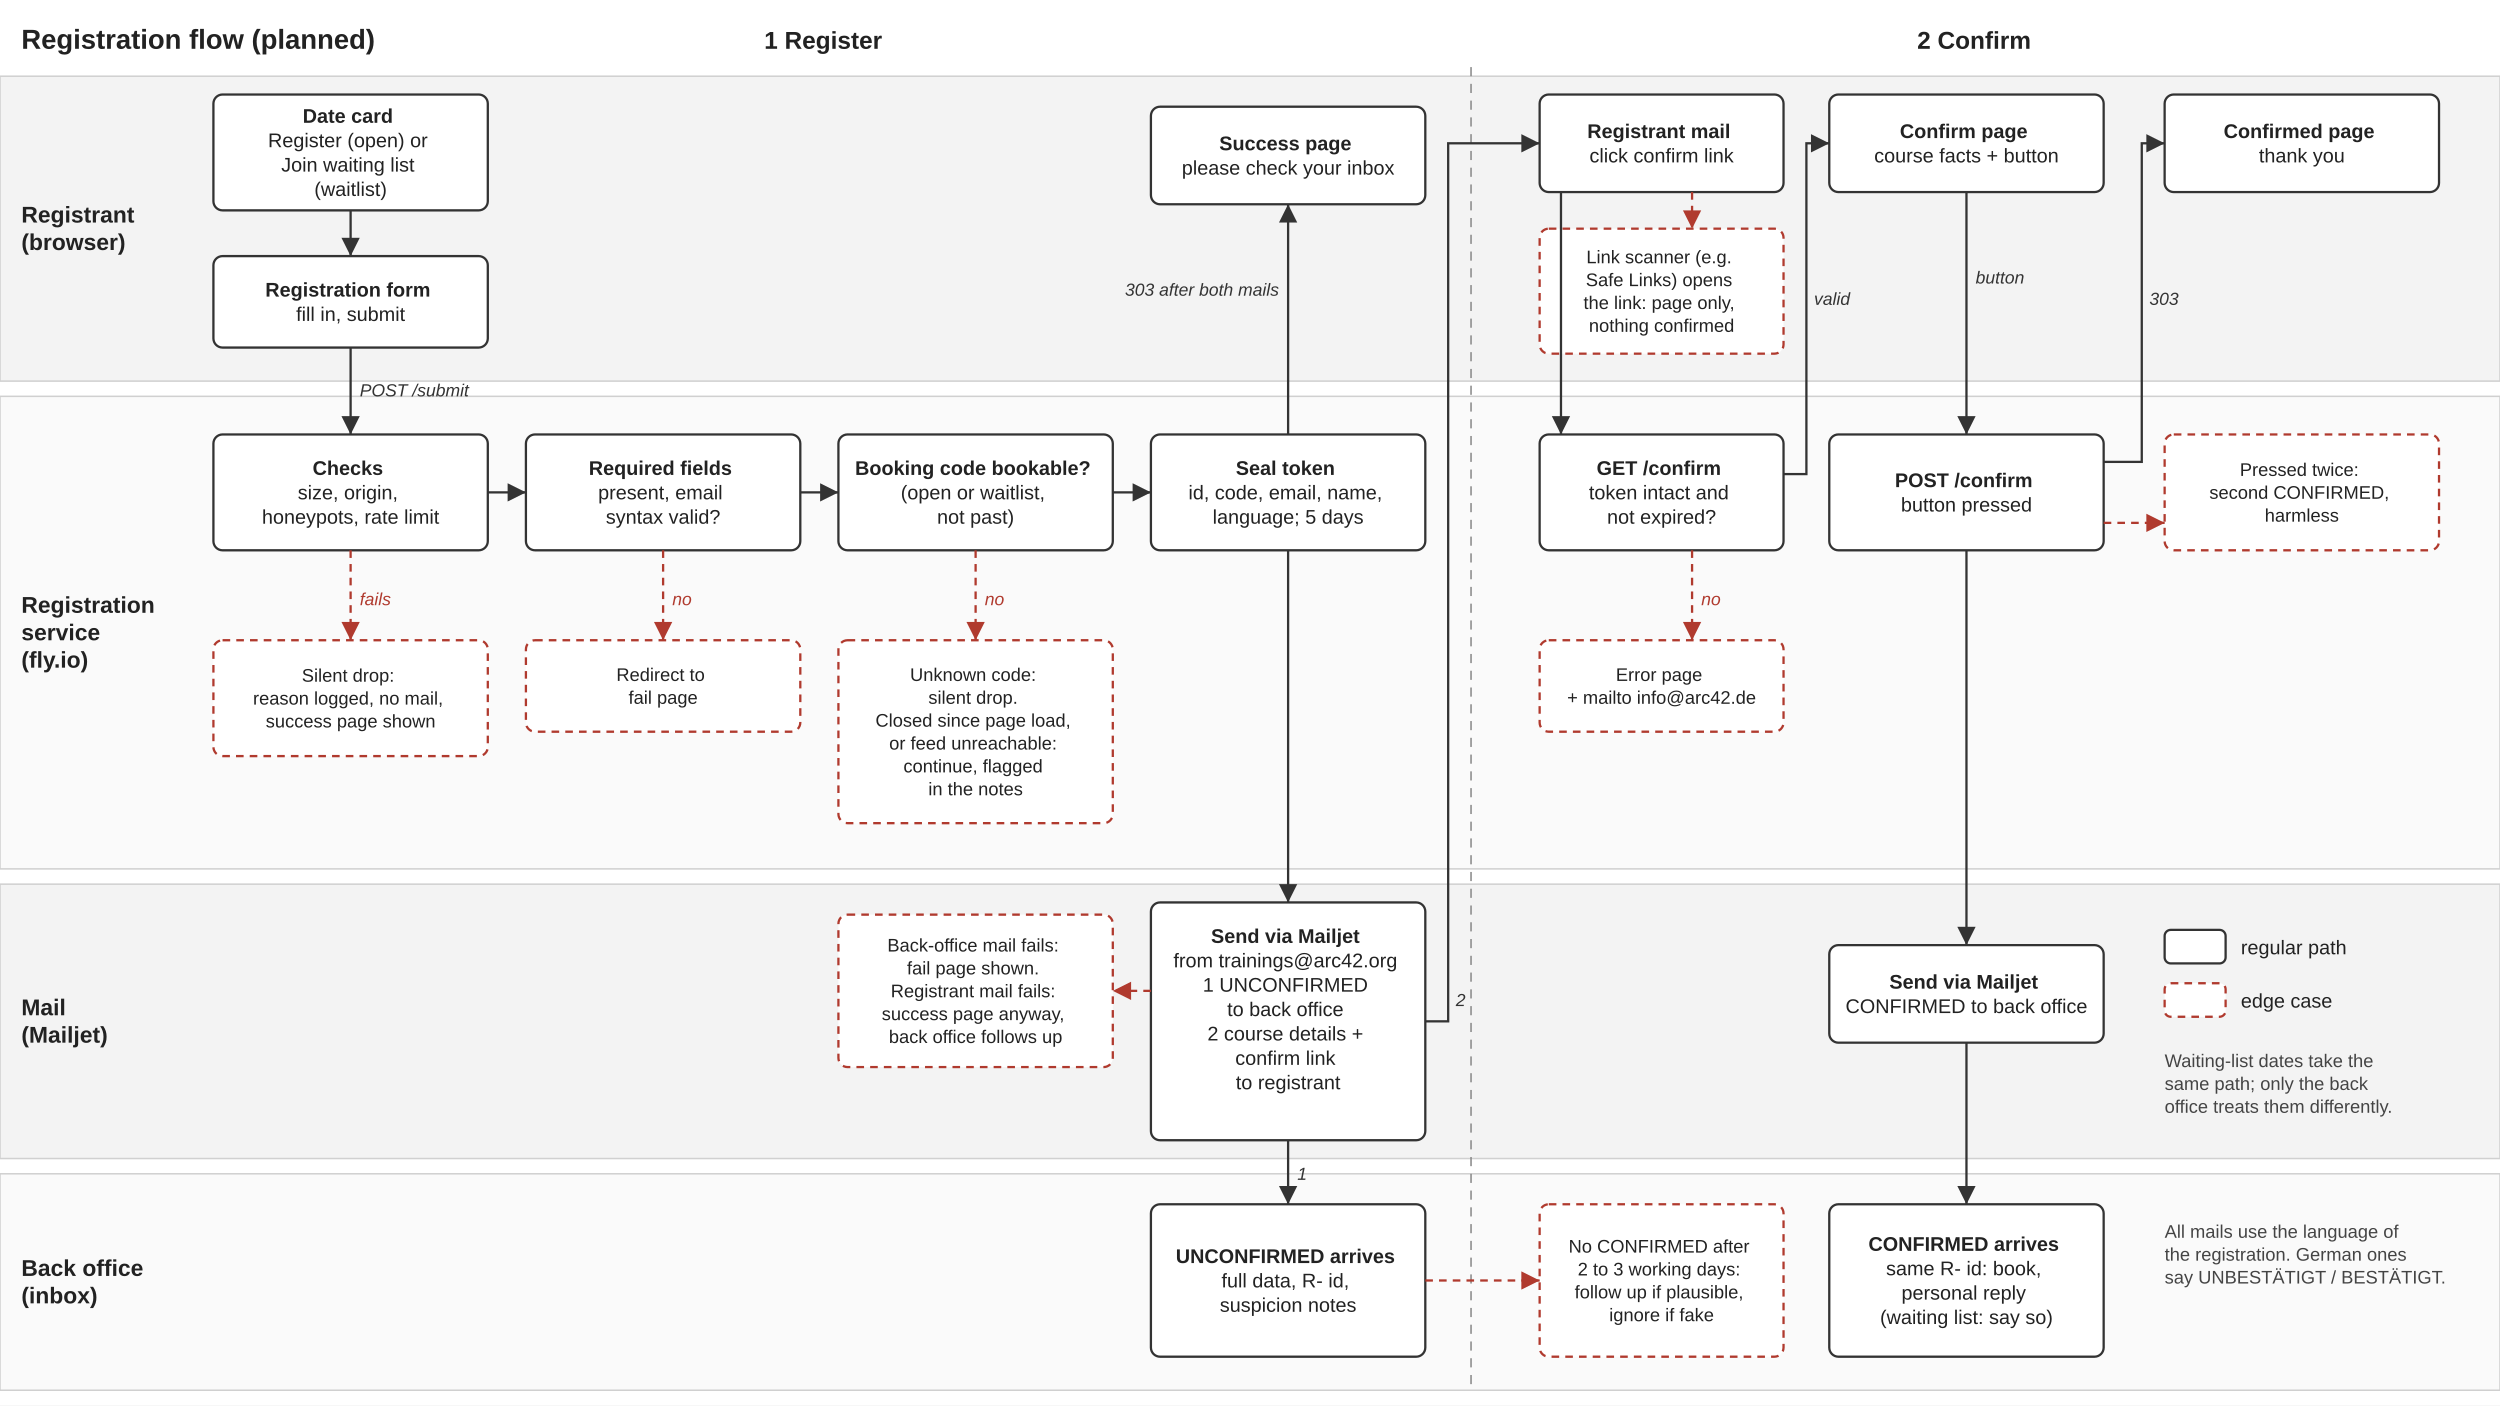
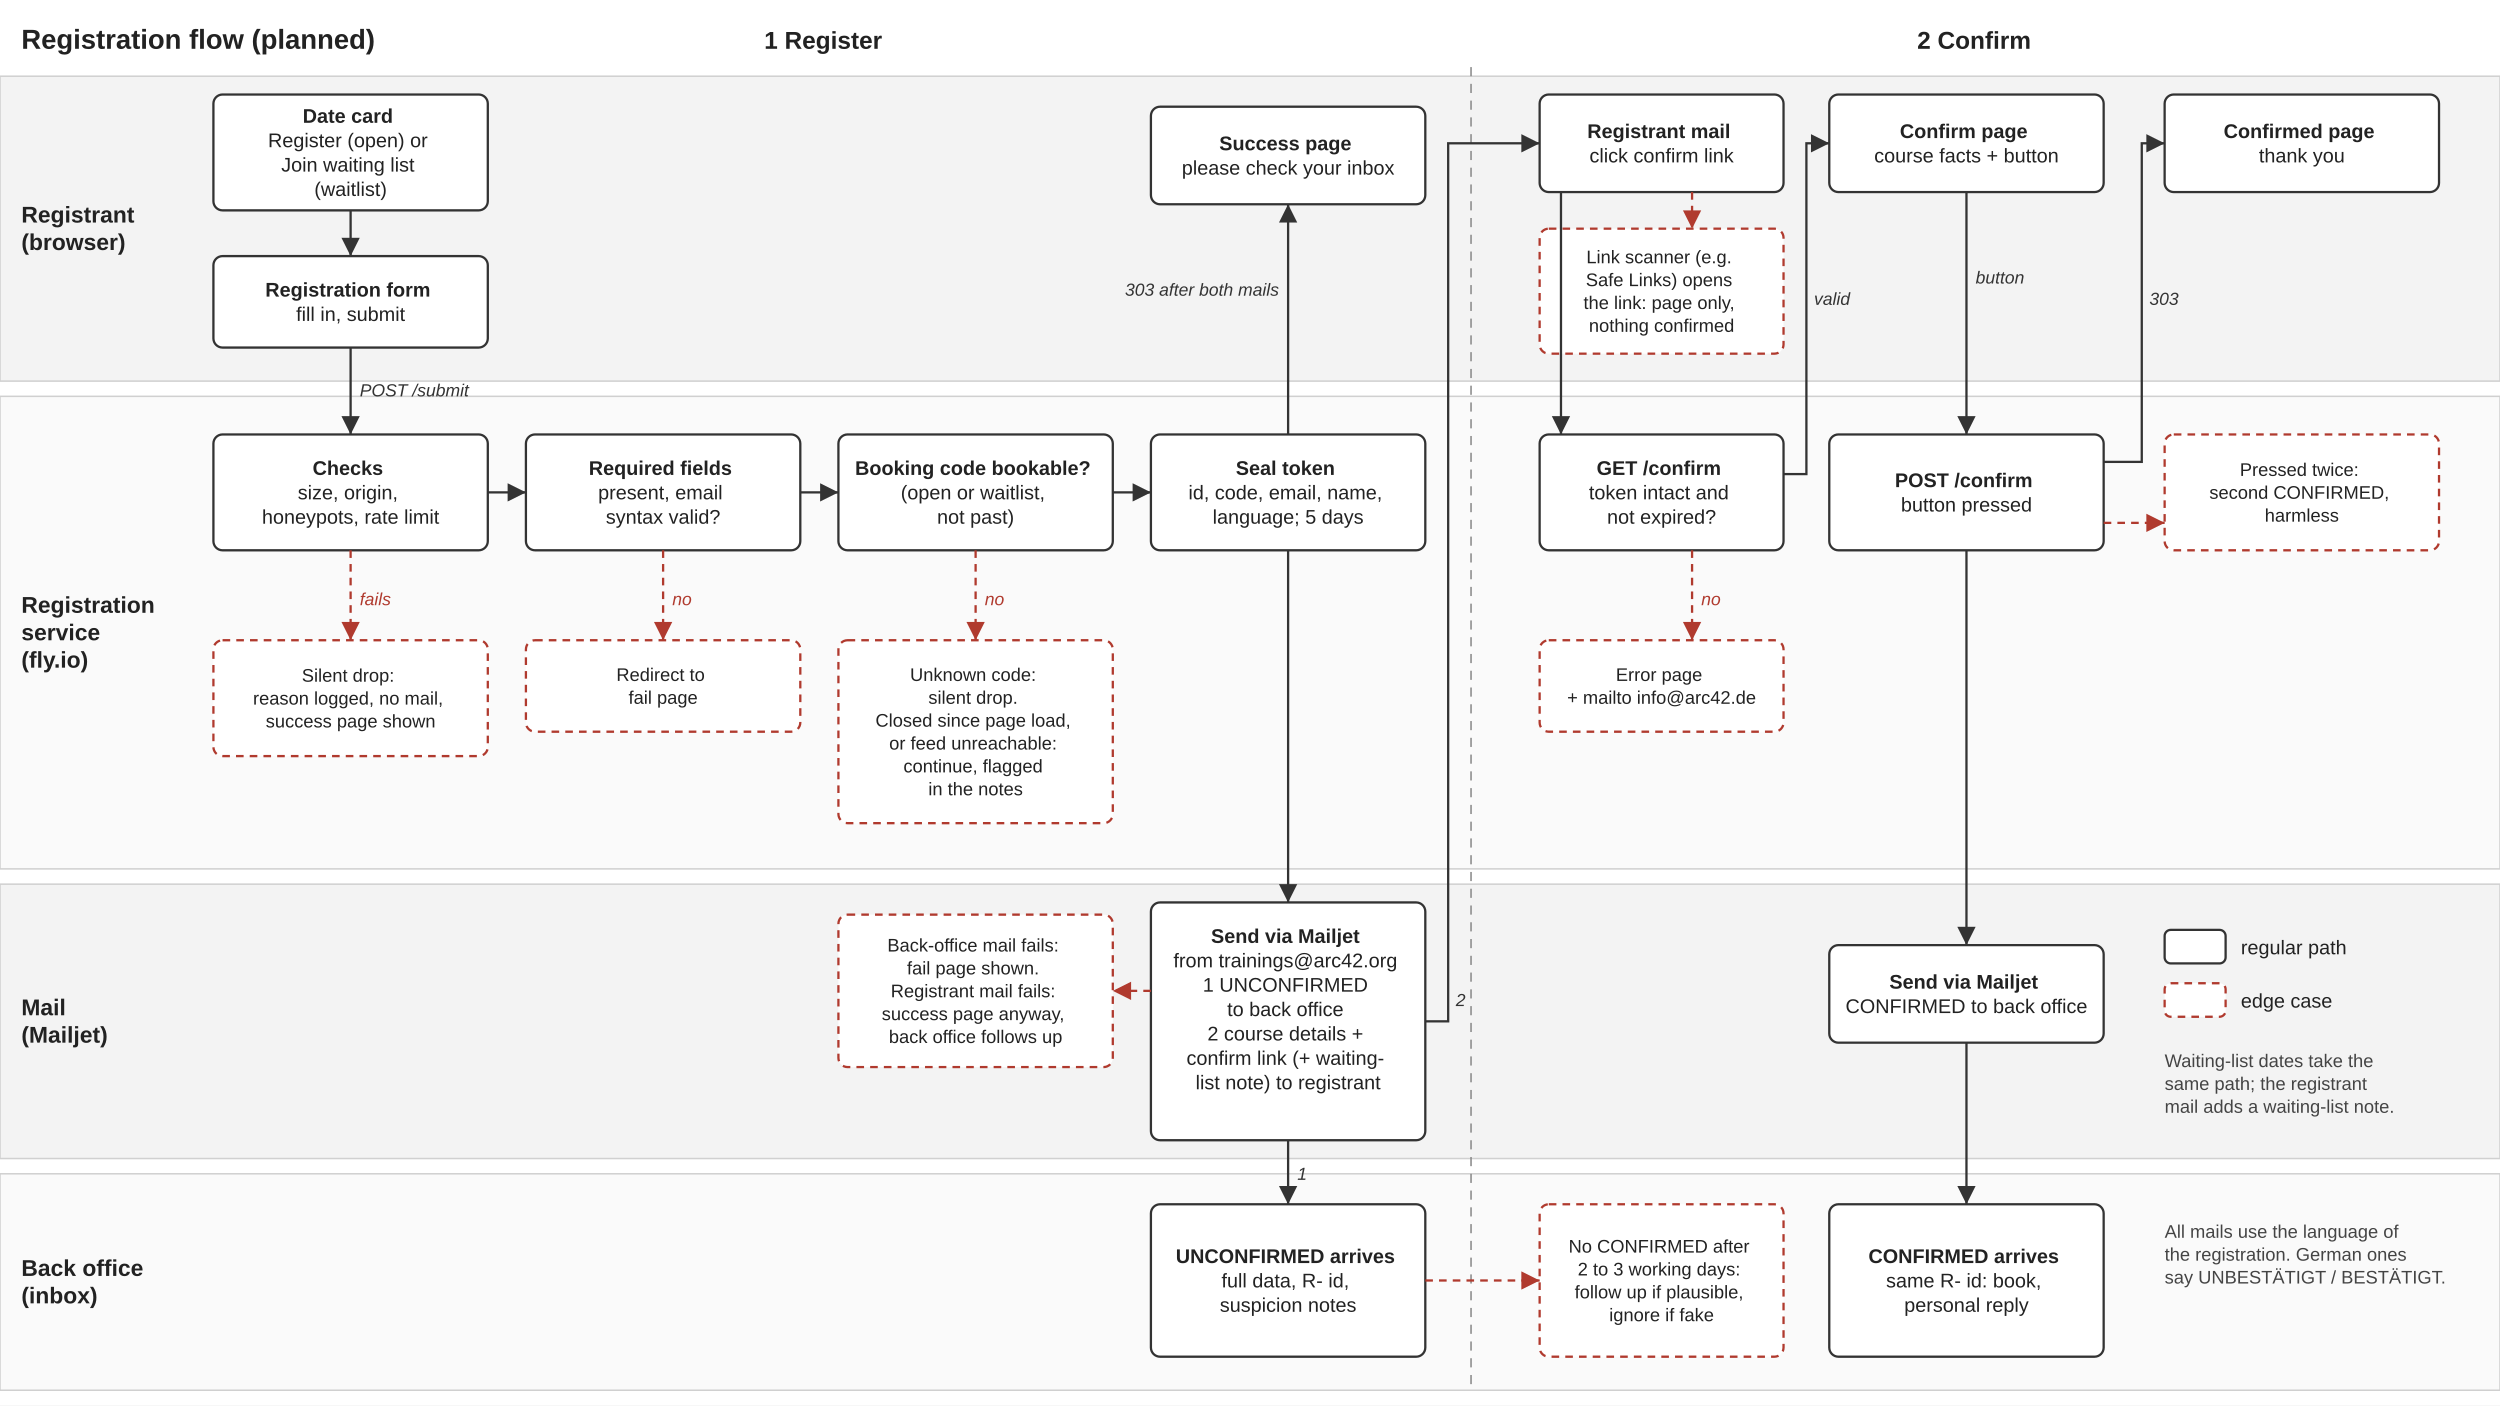
<svg xmlns="http://www.w3.org/2000/svg" viewBox="0 0 1640 922" width="1640" height="922" font-family="Arial, Helvetica, sans-serif">
  <defs>
    <marker id="ar" viewBox="0 0 10 10" refX="10" refY="5" markerWidth="8" markerHeight="8" orient="auto-start-reverse">
      <path d="M0,0 L10,5 L0,10 z" fill="#333" />
    </marker>
    <marker id="ae" viewBox="0 0 10 10" refX="10" refY="5" markerWidth="8" markerHeight="8" orient="auto-start-reverse">
      <path d="M0,0 L10,5 L0,10 z" fill="#b03a2e" />
    </marker>
  </defs>
  <rect width="1640" height="922" fill="#ffffff" />
  <rect x="0" y="50" width="1640" height="200" fill="#f3f3f3" stroke="#d0d0d0" />
  <text x="14" y="146.0" font-size="15" font-weight="bold" fill="#222">
    <tspan x="14" dy="0">Registrant</tspan>
    <tspan x="14" dy="18">(browser)</tspan>
  </text>
  <rect x="0" y="260" width="1640" height="310" fill="#fafafa" stroke="#d0d0d0" />
  <text x="14" y="402.0" font-size="15" font-weight="bold" fill="#222">
    <tspan x="14" dy="0">Registration</tspan>
    <tspan x="14" dy="18">service</tspan>
    <tspan x="14" dy="18">(fly.io)</tspan>
  </text>
  <rect x="0" y="580" width="1640" height="180" fill="#f3f3f3" stroke="#d0d0d0" />
  <text x="14" y="666.0" font-size="15" font-weight="bold" fill="#222">
    <tspan x="14" dy="0">Mail</tspan>
    <tspan x="14" dy="18">(Mailjet)</tspan>
  </text>
  <rect x="0" y="770" width="1640" height="142" fill="#fafafa" stroke="#d0d0d0" />
  <text x="14" y="837.0" font-size="15" font-weight="bold" fill="#222">
    <tspan x="14" dy="0">Back office</tspan>
    <tspan x="14" dy="18">(inbox)</tspan>
  </text>
  <text x="14" y="32" font-size="18" font-weight="bold" fill="#222">Registration flow (planned)</text>
  <line x1="965" y1="44" x2="965" y2="912" stroke="#888" stroke-dasharray="6 5" />
  <text x="540" y="32" font-size="16" font-weight="bold" fill="#222" text-anchor="middle">1  Register</text>
  <text x="1295" y="32" font-size="16" font-weight="bold" fill="#222" text-anchor="middle">2  Confirm</text>
  <rect x="140" y="62" width="180" height="76" rx="6" fill="#ffffff" stroke="#333" stroke-width="1.5" />
  <text x="230.0" y="80.55" font-size="13" fill="#222" text-anchor="middle">
    <tspan x="230.0" dy="0" font-weight="bold">Date card</tspan>
    <tspan x="230.0" dy="16">Register (open) or</tspan>
    <tspan x="230.0" dy="16">Join waiting list</tspan>
    <tspan x="230.0" dy="16">(waitlist)</tspan>
  </text>
  <rect x="140" y="168" width="180" height="60" rx="6" fill="#ffffff" stroke="#333" stroke-width="1.5" />
  <text x="230.0" y="194.55" font-size="13" fill="#222" text-anchor="middle">
    <tspan x="230.0" dy="0" font-weight="bold">Registration form</tspan>
    <tspan x="230.0" dy="16">fill in, submit</tspan>
  </text>
  <rect x="755" y="70" width="180" height="64" rx="6" fill="#ffffff" stroke="#333" stroke-width="1.5" />
  <text x="845.0" y="98.55" font-size="13" fill="#222" text-anchor="middle">
    <tspan x="845.0" dy="0" font-weight="bold">Success page</tspan>
    <tspan x="845.0" dy="16">please check your inbox</tspan>
  </text>
  <rect x="1010" y="62" width="160" height="64" rx="6" fill="#ffffff" stroke="#333" stroke-width="1.5" />
  <text x="1090.0" y="90.55" font-size="13" fill="#222" text-anchor="middle">
    <tspan x="1090.0" dy="0" font-weight="bold">Registrant mail</tspan>
    <tspan x="1090.0" dy="16">click confirm link</tspan>
  </text>
  <rect x="1010" y="150" width="160" height="82" rx="6" fill="#ffffff" stroke="#b03a2e" stroke-dasharray="5 4" stroke-width="1.5" />
  <text x="1090.0" y="172.7" font-size="12" fill="#222" text-anchor="middle">
    <tspan x="1090.0" dy="0">Link scanner (e.g.</tspan>
    <tspan x="1090.0" dy="15">Safe Links) opens</tspan>
    <tspan x="1090.0" dy="15">the link: page only,</tspan>
    <tspan x="1090.0" dy="15">nothing confirmed</tspan>
  </text>
  <rect x="1200" y="62" width="180" height="64" rx="6" fill="#ffffff" stroke="#333" stroke-width="1.5" />
  <text x="1290.0" y="90.55" font-size="13" fill="#222" text-anchor="middle">
    <tspan x="1290.0" dy="0" font-weight="bold">Confirm page</tspan>
    <tspan x="1290.0" dy="16">course facts + button</tspan>
  </text>
  <rect x="1420" y="62" width="180" height="64" rx="6" fill="#ffffff" stroke="#333" stroke-width="1.5" />
  <text x="1510.0" y="90.55" font-size="13" fill="#222" text-anchor="middle">
    <tspan x="1510.0" dy="0" font-weight="bold">Confirmed page</tspan>
    <tspan x="1510.0" dy="16">thank you</tspan>
  </text>
  <rect x="140" y="285" width="180" height="76" rx="6" fill="#ffffff" stroke="#333" stroke-width="1.5" />
  <text x="230.0" y="311.55" font-size="13" fill="#222" text-anchor="middle">
    <tspan x="230.0" dy="0" font-weight="bold">Checks</tspan>
    <tspan x="230.0" dy="16">size, origin,</tspan>
    <tspan x="230.0" dy="16">honeypots, rate limit</tspan>
  </text>
  <rect x="345" y="285" width="180" height="76" rx="6" fill="#ffffff" stroke="#333" stroke-width="1.5" />
  <text x="435.0" y="311.55" font-size="13" fill="#222" text-anchor="middle">
    <tspan x="435.0" dy="0" font-weight="bold">Required fields</tspan>
    <tspan x="435.0" dy="16">present, email</tspan>
    <tspan x="435.0" dy="16">syntax valid?</tspan>
  </text>
  <rect x="550" y="285" width="180" height="76" rx="6" fill="#ffffff" stroke="#333" stroke-width="1.5" />
  <text x="640.0" y="311.55" font-size="13" fill="#222" text-anchor="middle">
    <tspan x="640.0" dy="0" font-weight="bold">Booking code bookable?</tspan>
    <tspan x="640.0" dy="16">(open or waitlist,</tspan>
    <tspan x="640.0" dy="16">not past)</tspan>
  </text>
  <rect x="755" y="285" width="180" height="76" rx="6" fill="#ffffff" stroke="#333" stroke-width="1.5" />
  <text x="845.0" y="311.55" font-size="13" fill="#222" text-anchor="middle">
    <tspan x="845.0" dy="0" font-weight="bold">Seal token</tspan>
    <tspan x="845.0" dy="16">id, code, email, name,</tspan>
    <tspan x="845.0" dy="16">language; 5 days</tspan>
  </text>
  <rect x="140" y="420" width="180" height="76" rx="6" fill="#ffffff" stroke="#b03a2e" stroke-dasharray="5 4" stroke-width="1.5" />
  <text x="230.0" y="447.2" font-size="12" fill="#222" text-anchor="middle">
    <tspan x="230.0" dy="0">Silent drop:</tspan>
    <tspan x="230.0" dy="15">reason logged, no mail,</tspan>
    <tspan x="230.0" dy="15">success page shown</tspan>
  </text>
  <rect x="345" y="420" width="180" height="60" rx="6" fill="#ffffff" stroke="#b03a2e" stroke-dasharray="5 4" stroke-width="1.5" />
  <text x="435.0" y="446.7" font-size="12" fill="#222" text-anchor="middle">
    <tspan x="435.0" dy="0">Redirect to</tspan>
    <tspan x="435.0" dy="15">fail page</tspan>
  </text>
  <rect x="550" y="420" width="180" height="120" rx="6" fill="#ffffff" stroke="#b03a2e" stroke-dasharray="5 4" stroke-width="1.5" />
  <text x="640.0" y="446.7" font-size="12" fill="#222" text-anchor="middle">
    <tspan x="640.0" dy="0">Unknown code:</tspan>
    <tspan x="640.0" dy="15">silent drop.</tspan>
    <tspan x="640.0" dy="15">Closed since page load,</tspan>
    <tspan x="640.0" dy="15">or feed unreachable:</tspan>
    <tspan x="640.0" dy="15">continue, flagged</tspan>
    <tspan x="640.0" dy="15">in the notes</tspan>
  </text>
  <rect x="1010" y="285" width="160" height="76" rx="6" fill="#ffffff" stroke="#333" stroke-width="1.5" />
  <text x="1090.0" y="311.55" font-size="13" fill="#222" text-anchor="middle">
    <tspan x="1090.0" dy="0" font-weight="bold">GET /confirm</tspan>
    <tspan x="1090.0" dy="16">token intact and</tspan>
    <tspan x="1090.0" dy="16">not expired?</tspan>
  </text>
  <rect x="1010" y="420" width="160" height="60" rx="6" fill="#ffffff" stroke="#b03a2e" stroke-dasharray="5 4" stroke-width="1.5" />
  <text x="1090.0" y="446.7" font-size="12" fill="#222" text-anchor="middle">
    <tspan x="1090.0" dy="0">Error page</tspan>
    <tspan x="1090.0" dy="15">+ mailto info@arc42.de</tspan>
  </text>
  <rect x="1200" y="285" width="180" height="76" rx="6" fill="#ffffff" stroke="#333" stroke-width="1.5" />
  <text x="1290.0" y="319.55" font-size="13" fill="#222" text-anchor="middle">
    <tspan x="1290.0" dy="0" font-weight="bold">POST /confirm</tspan>
    <tspan x="1290.0" dy="16">button pressed</tspan>
  </text>
  <rect x="1420" y="285" width="180" height="76" rx="6" fill="#ffffff" stroke="#b03a2e" stroke-dasharray="5 4" stroke-width="1.5" />
  <text x="1510.0" y="312.2" font-size="12" fill="#222" text-anchor="middle">
    <tspan x="1510.0" dy="0">Pressed twice:</tspan>
    <tspan x="1510.0" dy="15">second CONFIRMED,</tspan>
    <tspan x="1510.0" dy="15">harmless</tspan>
  </text>
  <rect x="755" y="592" width="180" height="156" rx="6" fill="#ffffff" stroke="#333" stroke-width="1.5" />
  <text x="845.0" y="618.55" font-size="13" fill="#222" text-anchor="middle">
    <tspan x="845.0" dy="0" font-weight="bold">Send via Mailjet</tspan>
    <tspan x="845.0" dy="16">from trainings@arc42.org</tspan>
    <tspan x="845.0" dy="16" />
    <tspan x="845.0" dy="16">1  UNCONFIRMED</tspan>
    <tspan x="845.0" dy="16">to back office</tspan>
    <tspan x="845.0" dy="16">2  course details +</tspan>
-     <tspan x="845.0" dy="16">confirm link</tspan>
-     <tspan x="845.0" dy="16">to registrant</tspan>
+     <tspan x="845.0" dy="16">confirm link (+ waiting-</tspan>
+     <tspan x="845.0" dy="16">list note) to registrant</tspan>
  </text>
  <rect x="550" y="600" width="180" height="100" rx="6" fill="#ffffff" stroke="#b03a2e" stroke-dasharray="5 4" stroke-width="1.5" />
  <text x="640.0" y="624.2" font-size="12" fill="#222" text-anchor="middle">
    <tspan x="640.0" dy="0">Back-office mail fails:</tspan>
    <tspan x="640.0" dy="15">fail page shown.</tspan>
    <tspan x="640.0" dy="15">Registrant mail fails:</tspan>
    <tspan x="640.0" dy="15">success page anyway,</tspan>
    <tspan x="640.0" dy="15">back office follows up</tspan>
  </text>
  <rect x="1200" y="620" width="180" height="64" rx="6" fill="#ffffff" stroke="#333" stroke-width="1.5" />
  <text x="1290.0" y="648.55" font-size="13" fill="#222" text-anchor="middle">
    <tspan x="1290.0" dy="0" font-weight="bold">Send via Mailjet</tspan>
    <tspan x="1290.0" dy="16">CONFIRMED to back office</tspan>
  </text>
  <rect x="755" y="790" width="180" height="100" rx="6" fill="#ffffff" stroke="#333" stroke-width="1.5" />
  <text x="845.0" y="828.55" font-size="13" fill="#222" text-anchor="middle">
    <tspan x="845.0" dy="0" font-weight="bold">UNCONFIRMED arrives</tspan>
    <tspan x="845.0" dy="16">full data, R- id,</tspan>
    <tspan x="845.0" dy="16">suspicion notes</tspan>
  </text>
  <rect x="1010" y="790" width="160" height="100" rx="6" fill="#ffffff" stroke="#b03a2e" stroke-dasharray="5 4" stroke-width="1.5" />
  <text x="1090.0" y="821.7" font-size="12" fill="#222" text-anchor="middle">
    <tspan x="1090.0" dy="0">No CONFIRMED after</tspan>
    <tspan x="1090.0" dy="15">2 to 3 working days:</tspan>
    <tspan x="1090.0" dy="15">follow up if plausible,</tspan>
    <tspan x="1090.0" dy="15">ignore if fake</tspan>
  </text>
  <rect x="1200" y="790" width="180" height="100" rx="6" fill="#ffffff" stroke="#333" stroke-width="1.5" />
-   <text x="1290.0" y="820.55" font-size="13" fill="#222" text-anchor="middle">
+   <text x="1290.0" y="828.55" font-size="13" fill="#222" text-anchor="middle">
    <tspan x="1290.0" dy="0" font-weight="bold">CONFIRMED arrives</tspan>
    <tspan x="1290.0" dy="16">same R- id: book,</tspan>
    <tspan x="1290.0" dy="16">personal reply</tspan>
-     <tspan x="1290.0" dy="16">(waiting list: say so)</tspan>
  </text>
  <rect x="1420" y="610" width="40" height="22" rx="4" fill="#fff" stroke="#333" stroke-width="1.5" />
  <text x="1470" y="626" font-size="13" fill="#222">regular path</text>
  <rect x="1420" y="645" width="40" height="22" rx="4" fill="#fff" stroke="#b03a2e" stroke-dasharray="5 4" stroke-width="1.5" />
  <text x="1470" y="661" font-size="13" fill="#222">edge case</text>
  <text x="1420" y="700" font-size="12" fill="#444">
    <tspan x="1420" dy="0">Waiting-list dates take the</tspan>
-     <tspan x="1420" dy="15">same path; only the back</tspan>
-     <tspan x="1420" dy="15">office treats them differently.</tspan>
+     <tspan x="1420" dy="15">same path; the registrant</tspan>
+     <tspan x="1420" dy="15">mail adds a waiting-list note.</tspan>
  </text>
  <text x="1420" y="812" font-size="12" fill="#444">
    <tspan x="1420" dy="0">All mails use the language of</tspan>
    <tspan x="1420" dy="15">the registration. German ones</tspan>
    <tspan x="1420" dy="15">say UNBESTÄTIGT / BESTÄTIGT.</tspan>
  </text>
  <path d="M230.0,138 L230.0,168" fill="none" stroke="#333" stroke-width="1.5" marker-end="url(#ar)" />
  <path d="M230.0,228 L230.0,285" fill="none" stroke="#333" stroke-width="1.5" marker-end="url(#ar)" />
  <text x="236.0" y="260" font-size="11.5" fill="#333" text-anchor="start" font-style="italic">POST /submit</text>
  <path d="M320,323.0 L345,323.0" fill="none" stroke="#333" stroke-width="1.5" marker-end="url(#ar)" />
  <path d="M525,323.0 L550,323.0" fill="none" stroke="#333" stroke-width="1.5" marker-end="url(#ar)" />
  <path d="M730,323.0 L755,323.0" fill="none" stroke="#333" stroke-width="1.5" marker-end="url(#ar)" />
  <path d="M845.0,361 L845.0,592" fill="none" stroke="#333" stroke-width="1.5" marker-end="url(#ar)" />
  <path d="M845.0,285 L845.0,134" fill="none" stroke="#333" stroke-width="1.5" marker-end="url(#ar)" />
  <text x="839.0" y="194" font-size="11.5" fill="#333" text-anchor="end" font-style="italic">303 after both mails</text>
  <path d="M845.0,748 L845.0,790" fill="none" stroke="#333" stroke-width="1.5" marker-end="url(#ar)" />
  <text x="851.0" y="774" font-size="11.5" fill="#333" text-anchor="start" font-style="italic">1</text>
  <path d="M935,670.0 L950,670.0 L950,94.0 L1010,94.0" fill="none" stroke="#333" stroke-width="1.5" marker-end="url(#ar)" />
  <text x="955" y="660.0" font-size="11.5" fill="#333" text-anchor="start" font-style="italic">2</text>
  <path d="M1024,126 L1024,285" fill="none" stroke="#333" stroke-width="1.5" marker-end="url(#ar)" />
  <path d="M1170,311.0 L1185,311.0 L1185,94.0 L1200,94.0" fill="none" stroke="#333" stroke-width="1.5" marker-end="url(#ar)" />
  <text x="1190" y="200" font-size="11.5" fill="#333" text-anchor="start" font-style="italic">valid</text>
  <path d="M1290.0,126 L1290.0,285" fill="none" stroke="#333" stroke-width="1.5" marker-end="url(#ar)" />
  <text x="1296.0" y="186" font-size="11.5" fill="#333" text-anchor="start" font-style="italic">button</text>
  <path d="M1290.0,361 L1290.0,620" fill="none" stroke="#333" stroke-width="1.5" marker-end="url(#ar)" />
  <path d="M1290.0,684 L1290.0,790" fill="none" stroke="#333" stroke-width="1.5" marker-end="url(#ar)" />
  <path d="M1380,303 L1405,303 L1405,94.0 L1420,94.0" fill="none" stroke="#333" stroke-width="1.5" marker-end="url(#ar)" />
  <text x="1410" y="200" font-size="11.5" fill="#333" text-anchor="start" font-style="italic">303</text>
  <path d="M230.0,361 L230.0,420" fill="none" stroke="#b03a2e" stroke-width="1.5" stroke-dasharray="5 4" marker-end="url(#ae)" />
  <text x="236.0" y="397" font-size="11.5" fill="#b03a2e" text-anchor="start" font-style="italic">fails</text>
  <path d="M435.0,361 L435.0,420" fill="none" stroke="#b03a2e" stroke-width="1.5" stroke-dasharray="5 4" marker-end="url(#ae)" />
  <text x="441.0" y="397" font-size="11.5" fill="#b03a2e" text-anchor="start" font-style="italic">no</text>
  <path d="M640.0,361 L640.0,420" fill="none" stroke="#b03a2e" stroke-width="1.5" stroke-dasharray="5 4" marker-end="url(#ae)" />
  <text x="646.0" y="397" font-size="11.5" fill="#b03a2e" text-anchor="start" font-style="italic">no</text>
  <path d="M755,650.0 L730,650.0" fill="none" stroke="#b03a2e" stroke-width="1.5" stroke-dasharray="5 4" marker-end="url(#ae)" />
  <path d="M1110,126 L1110,150" fill="none" stroke="#b03a2e" stroke-width="1.5" stroke-dasharray="5 4" marker-end="url(#ae)" />
  <path d="M1110.0,361 L1110.0,420" fill="none" stroke="#b03a2e" stroke-width="1.5" stroke-dasharray="5 4" marker-end="url(#ae)" />
  <text x="1116.0" y="397" font-size="11.5" fill="#b03a2e" text-anchor="start" font-style="italic">no</text>
  <path d="M1380,343 L1420,343" fill="none" stroke="#b03a2e" stroke-width="1.5" stroke-dasharray="5 4" marker-end="url(#ae)" />
  <path d="M935,840.0 L1010,840.0" fill="none" stroke="#b03a2e" stroke-width="1.5" stroke-dasharray="5 4" marker-end="url(#ae)" />
</svg>
